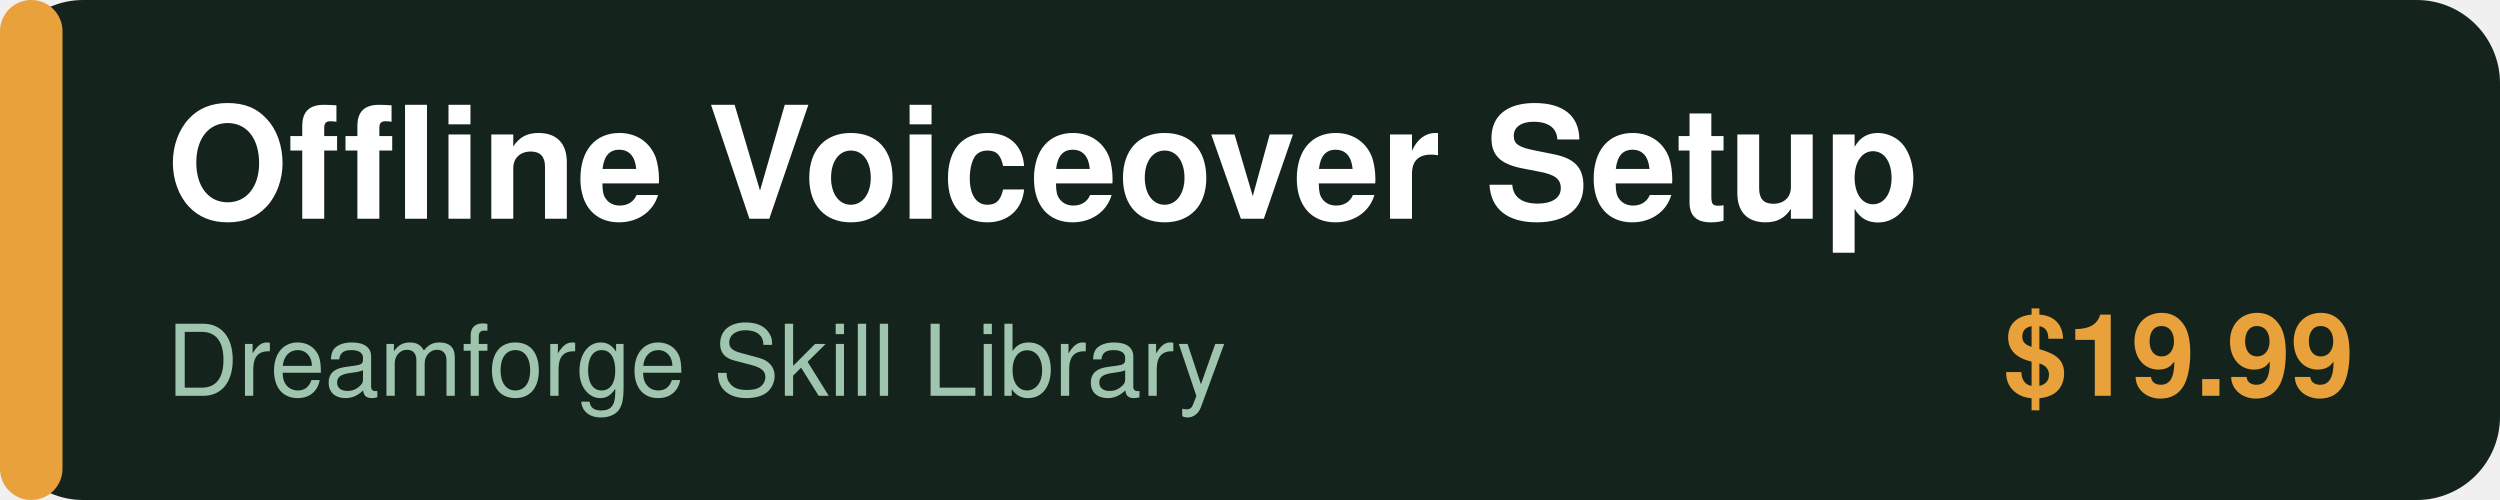
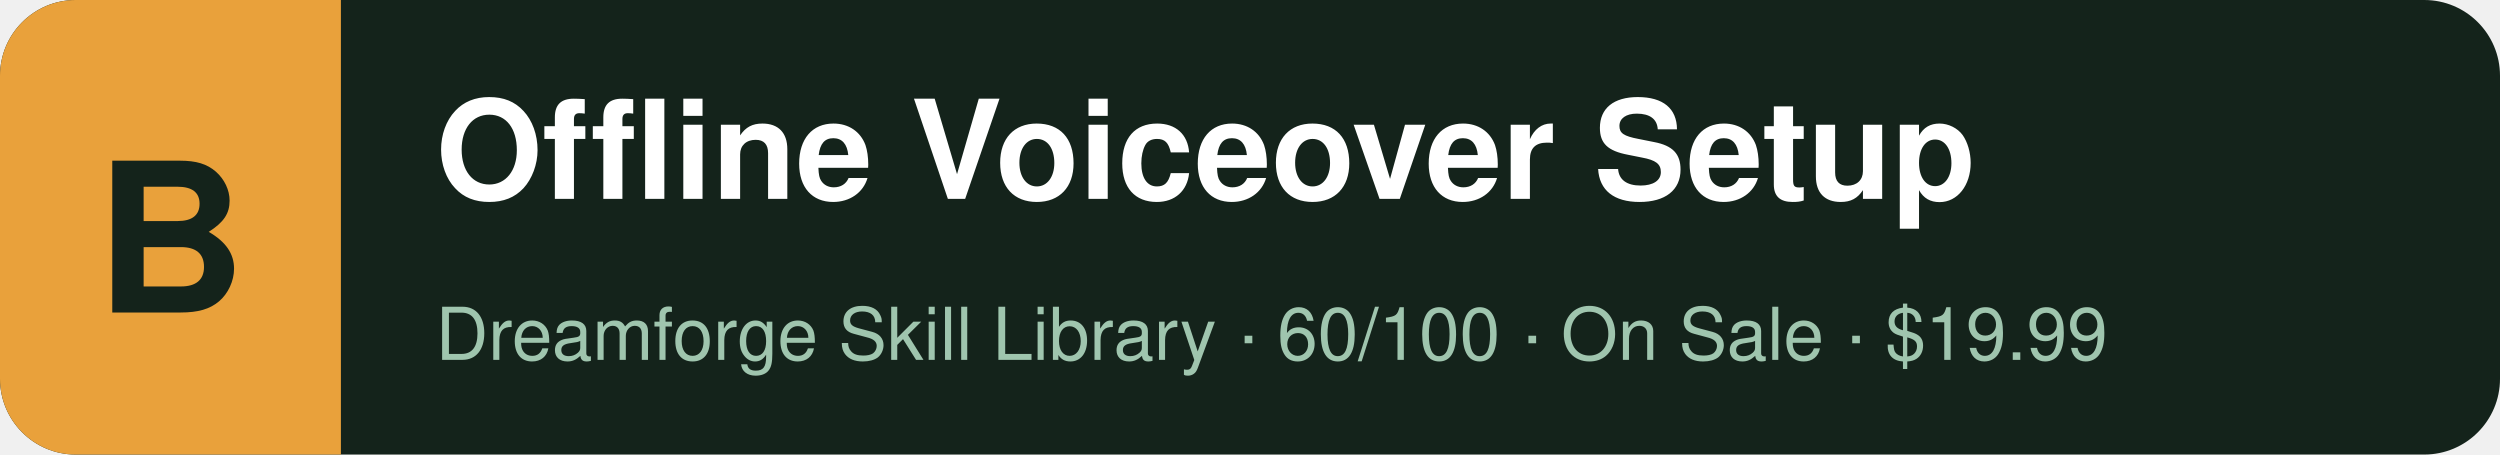
- <svg xmlns="http://www.w3.org/2000/svg" width="240" height="48" viewBox="0 0 240 48" role="img" aria-label="Offline Voiceover Setup — Dreamforge Skill Library">
-   <rect width="240" height="48" rx="8" fill="#14231b" />
-   <rect width="6" height="48" rx="3" fill="#e9a13b" />
-   <text x="16" y="21" font-family="Segoe UI, Helvetica, Arial, sans-serif" font-size="15.0" font-weight="700" fill="#ffffff">Offline Voiceover Setup</text>
-   <text x="16" y="38" font-family="Segoe UI, Helvetica, Arial, sans-serif" font-size="9.5" fill="#9fc5ae">Dreamforge Skill Library</text>
-   <text x="226" y="38" text-anchor="end" font-family="Segoe UI, Helvetica, Arial, sans-serif" font-size="11" font-weight="700" fill="#e9a13b">$19.99</text>
+ <svg xmlns="http://www.w3.org/2000/svg" width="264" height="48" viewBox="0 0 264 48" role="img" aria-label="Offline Voiceover Setup — grade B, completeness 60/100, On Sale — Dreamforge Skill Library">
+   <rect width="264" height="48" rx="8" fill="#14231b" />
+   <path d="M8 0 h28 v48 h-28 a8 8 0 0 1 -8 -8 v-32 a8 8 0 0 1 8 -8 z" fill="#e9a13b" />
+   <text x="18" y="33" text-anchor="middle" font-family="Segoe UI, Helvetica, Arial, sans-serif" font-size="22" font-weight="800" fill="#14231b">B</text>
+   <text x="46" y="21" font-family="Segoe UI, Helvetica, Arial, sans-serif" font-size="14.5" font-weight="700" fill="#ffffff">Offline Voiceover Setup</text>
+   <text x="46" y="38" font-family="Segoe UI, Helvetica, Arial, sans-serif" font-size="7.7" fill="#9fc5ae">Dreamforge Skill Library · 60/100 · On Sale · $19.99</text>
</svg>
